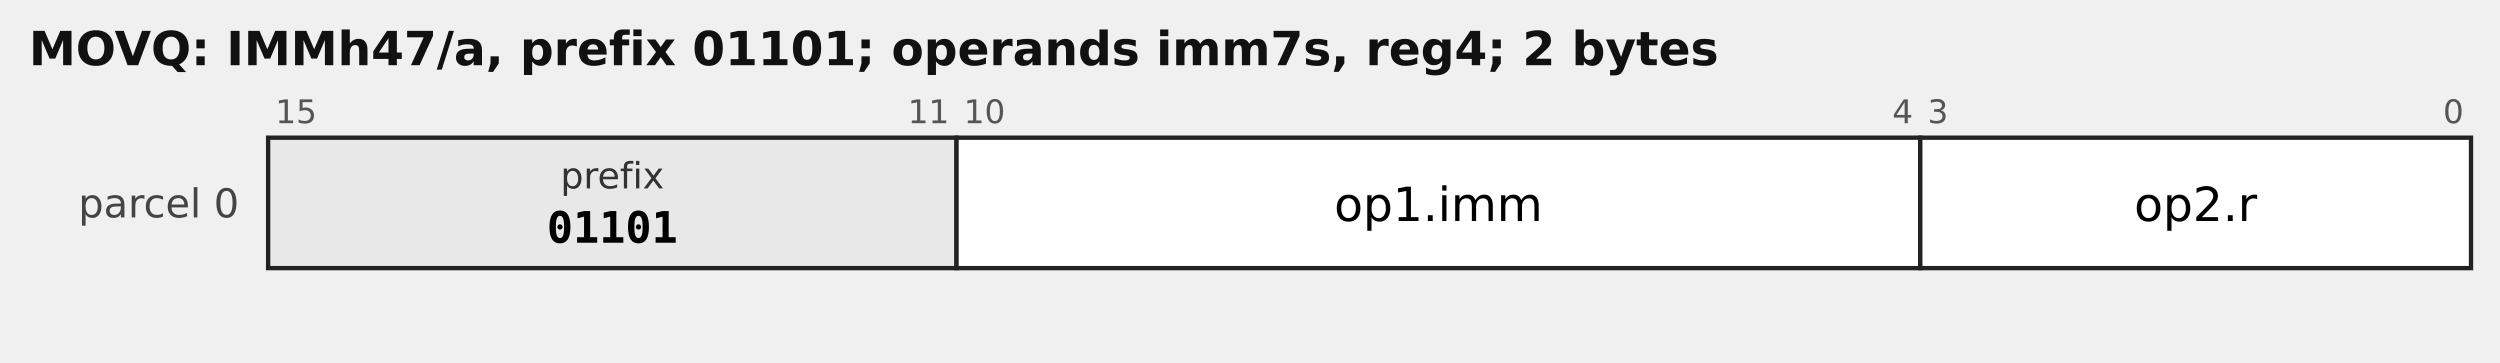
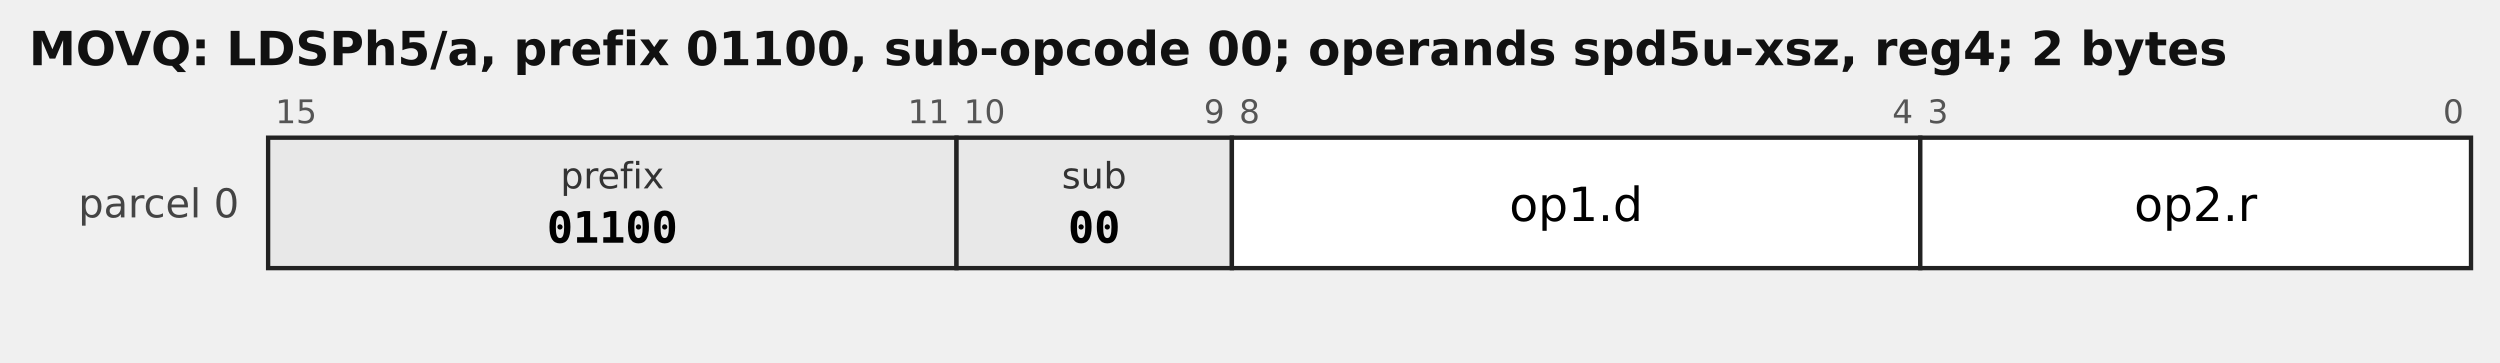
<svg xmlns="http://www.w3.org/2000/svg" width="690" height="100" viewBox="0 0 690 100" font-family="DejaVu Sans, sans-serif">
-   <text x="8" y="18" font-size="13" font-weight="bold" fill="#111">MOVQ: IMMh47/a, prefix 01101; operands imm7s, reg4; 2 bytes</text>
+   <text x="8" y="18" font-size="13" font-weight="bold" fill="#111">MOVQ: LDSPh5/a, prefix 01100, sub-opcode 00; operands spd5u-xsz, reg4; 2 bytes</text>
  <text x="66" y="60" font-size="11" text-anchor="end" fill="#444">parcel 0</text>
  <rect x="74" y="38" width="190" height="36" fill="#e8e8e8" stroke="#222" stroke-width="1.2" />
  <text x="76" y="34" font-size="9" fill="#555" text-anchor="start">15</text>
  <text x="262" y="34" font-size="9" fill="#555" text-anchor="end">11</text>
  <text x="169.0" y="52" font-size="10.0" text-anchor="middle" font-family="DejaVu Sans, sans-serif" fill="#333">prefix</text>
-   <text x="169.0" y="67" font-size="12.0" text-anchor="middle" font-family="DejaVu Sans Mono, monospace" font-weight="bold">01101</text>
-   <rect x="264" y="38" width="266" height="36" fill="#ffffff" stroke="#222" stroke-width="1.2" />
+   <text x="169.0" y="67" font-size="12.0" text-anchor="middle" font-family="DejaVu Sans Mono, monospace" font-weight="bold">01100</text>
+   <rect x="264" y="38" width="76" height="36" fill="#e8e8e8" stroke="#222" stroke-width="1.2" />
  <text x="266" y="34" font-size="9" fill="#555" text-anchor="start">10</text>
+   <text x="338" y="34" font-size="9" fill="#555" text-anchor="end">9</text>
+   <text x="302.0" y="52" font-size="10.0" text-anchor="middle" font-family="DejaVu Sans, sans-serif" fill="#333">sub</text>
+   <text x="302.0" y="67" font-size="12.0" text-anchor="middle" font-family="DejaVu Sans Mono, monospace" font-weight="bold">00</text>
+   <rect x="340" y="38" width="190" height="36" fill="#ffffff" stroke="#222" stroke-width="1.2" />
+   <text x="342" y="34" font-size="9" fill="#555" text-anchor="start">8</text>
  <text x="528" y="34" font-size="9" fill="#555" text-anchor="end">4</text>
-   <text x="397.0" y="61" font-size="13.0" text-anchor="middle" font-family="DejaVu Sans, sans-serif">op1.imm</text>
+   <text x="435.0" y="61" font-size="13.0" text-anchor="middle" font-family="DejaVu Sans, sans-serif">op1.d</text>
  <rect x="530" y="38" width="152" height="36" fill="#ffffff" stroke="#222" stroke-width="1.2" />
  <text x="532" y="34" font-size="9" fill="#555" text-anchor="start">3</text>
  <text x="680" y="34" font-size="9" fill="#555" text-anchor="end">0</text>
  <text x="606.0" y="61" font-size="13.0" text-anchor="middle" font-family="DejaVu Sans, sans-serif">op2.r</text>
</svg>
